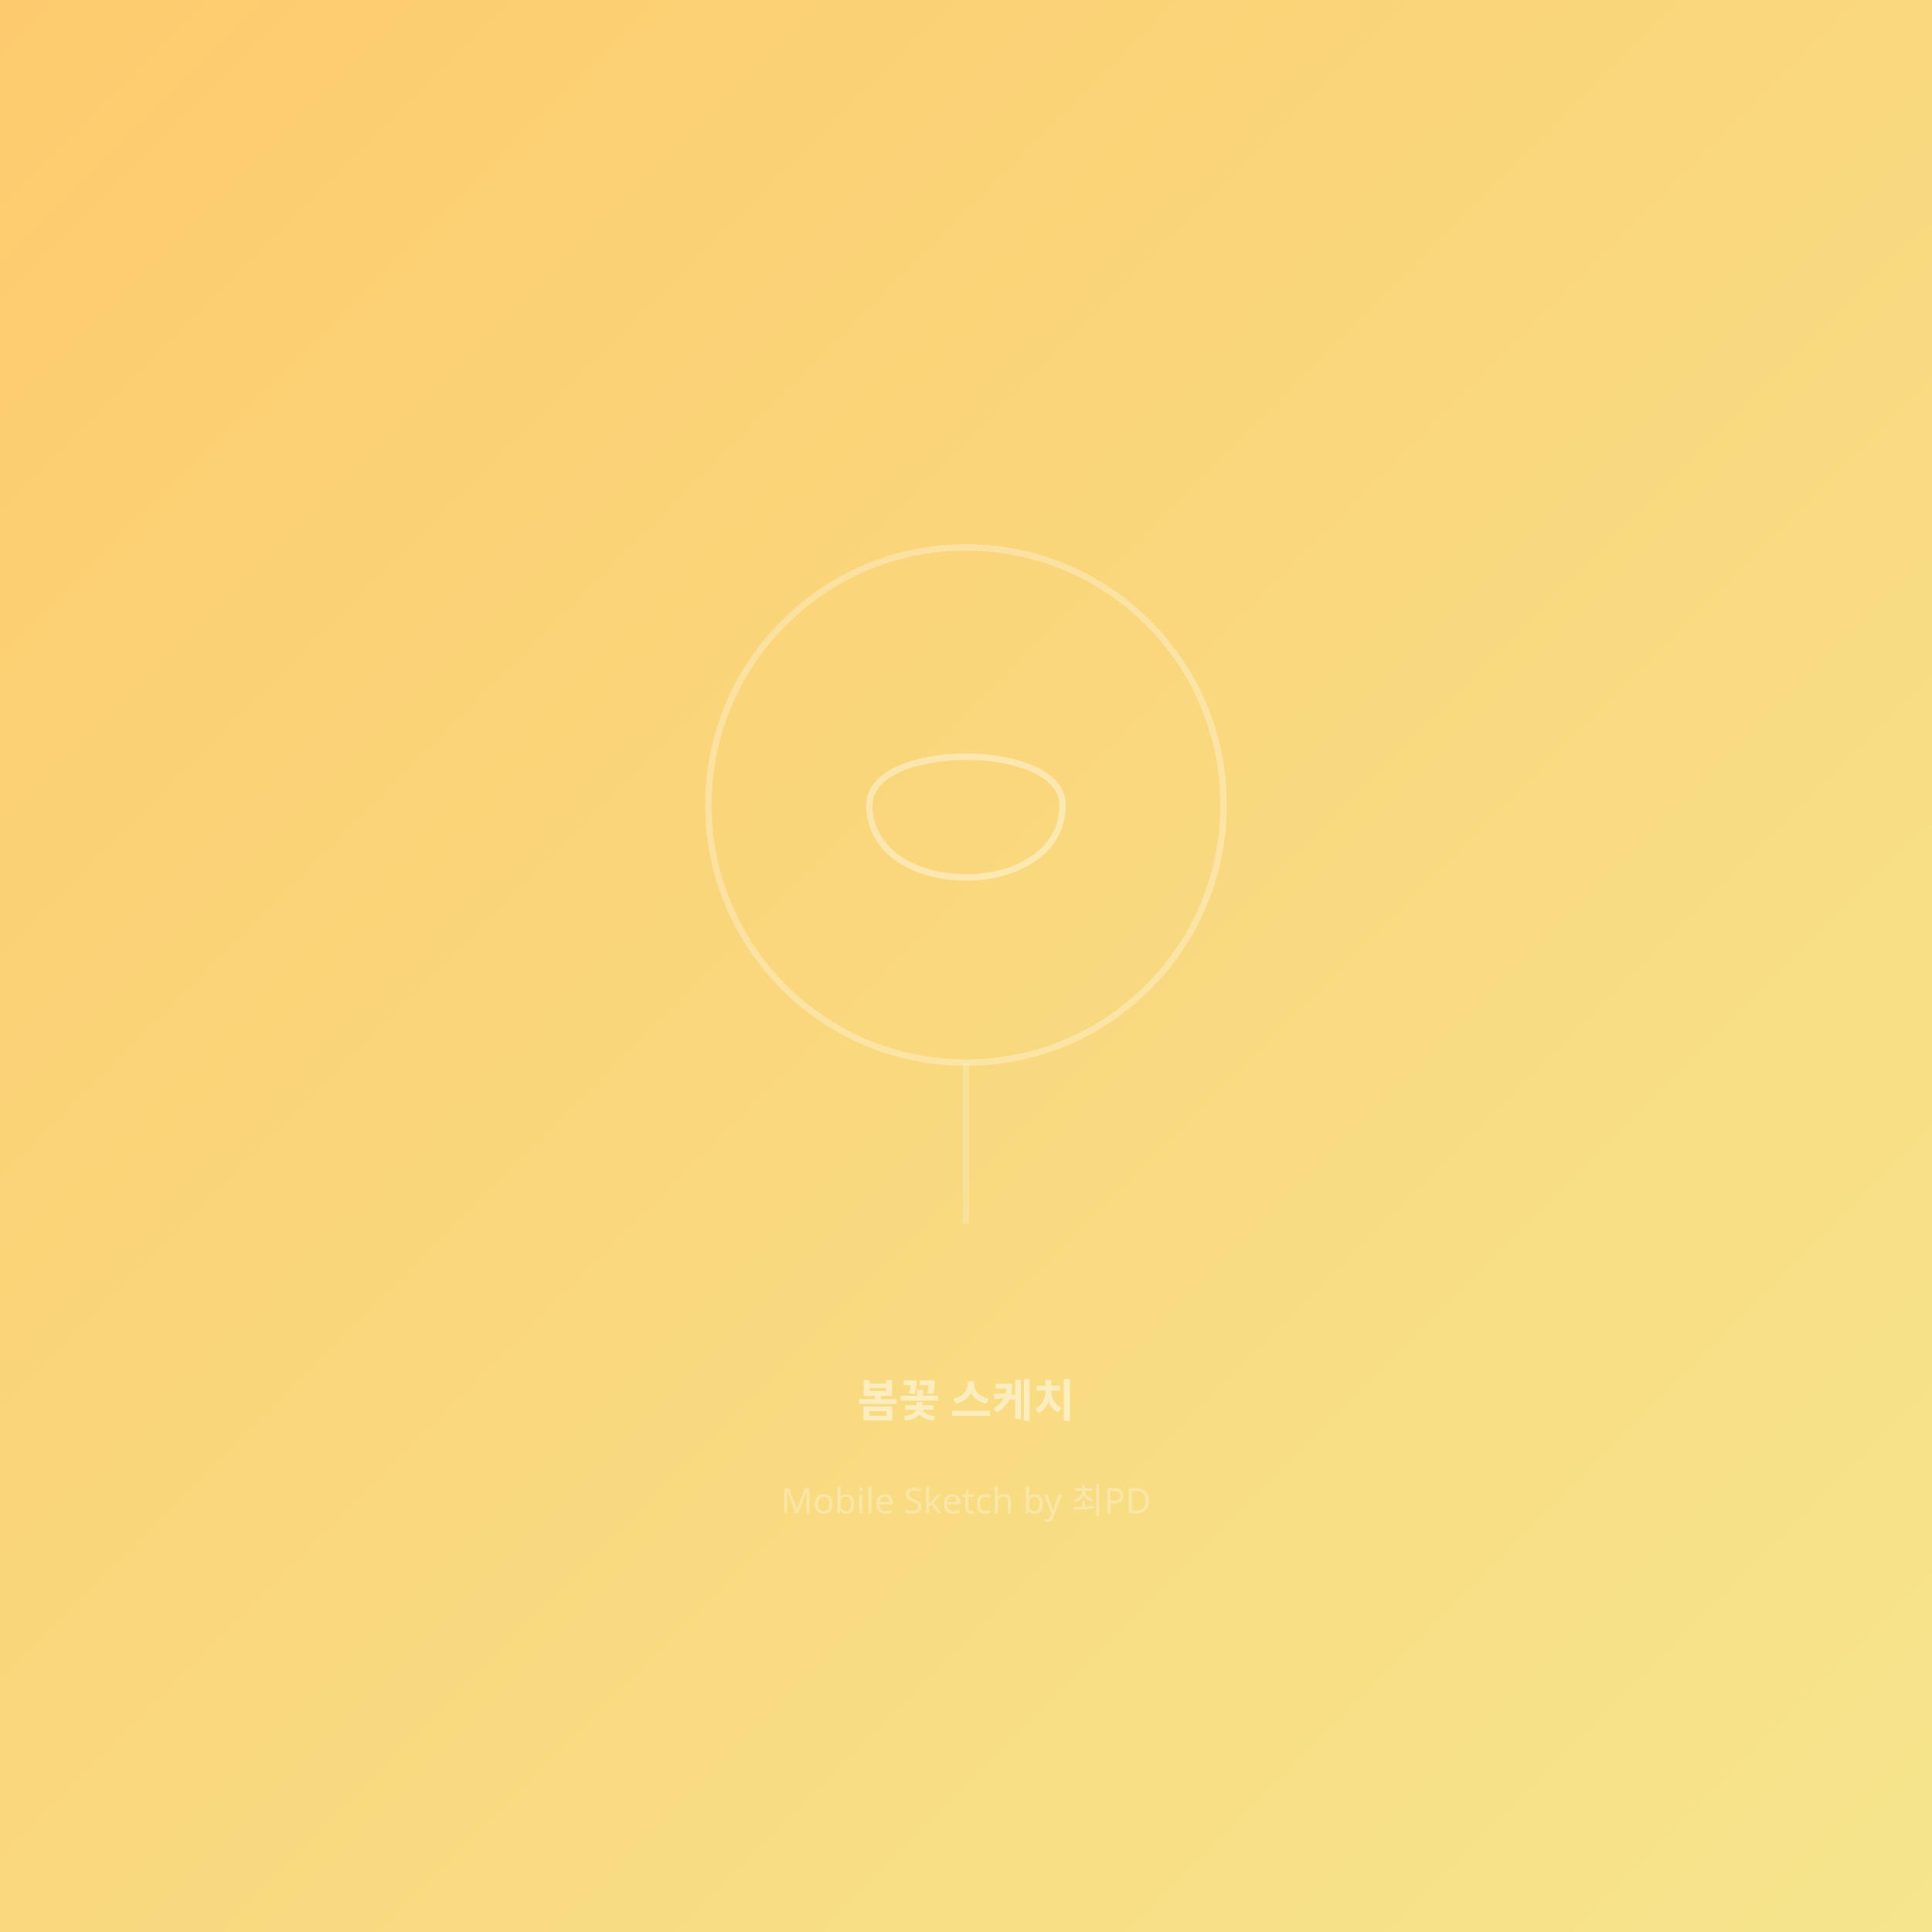
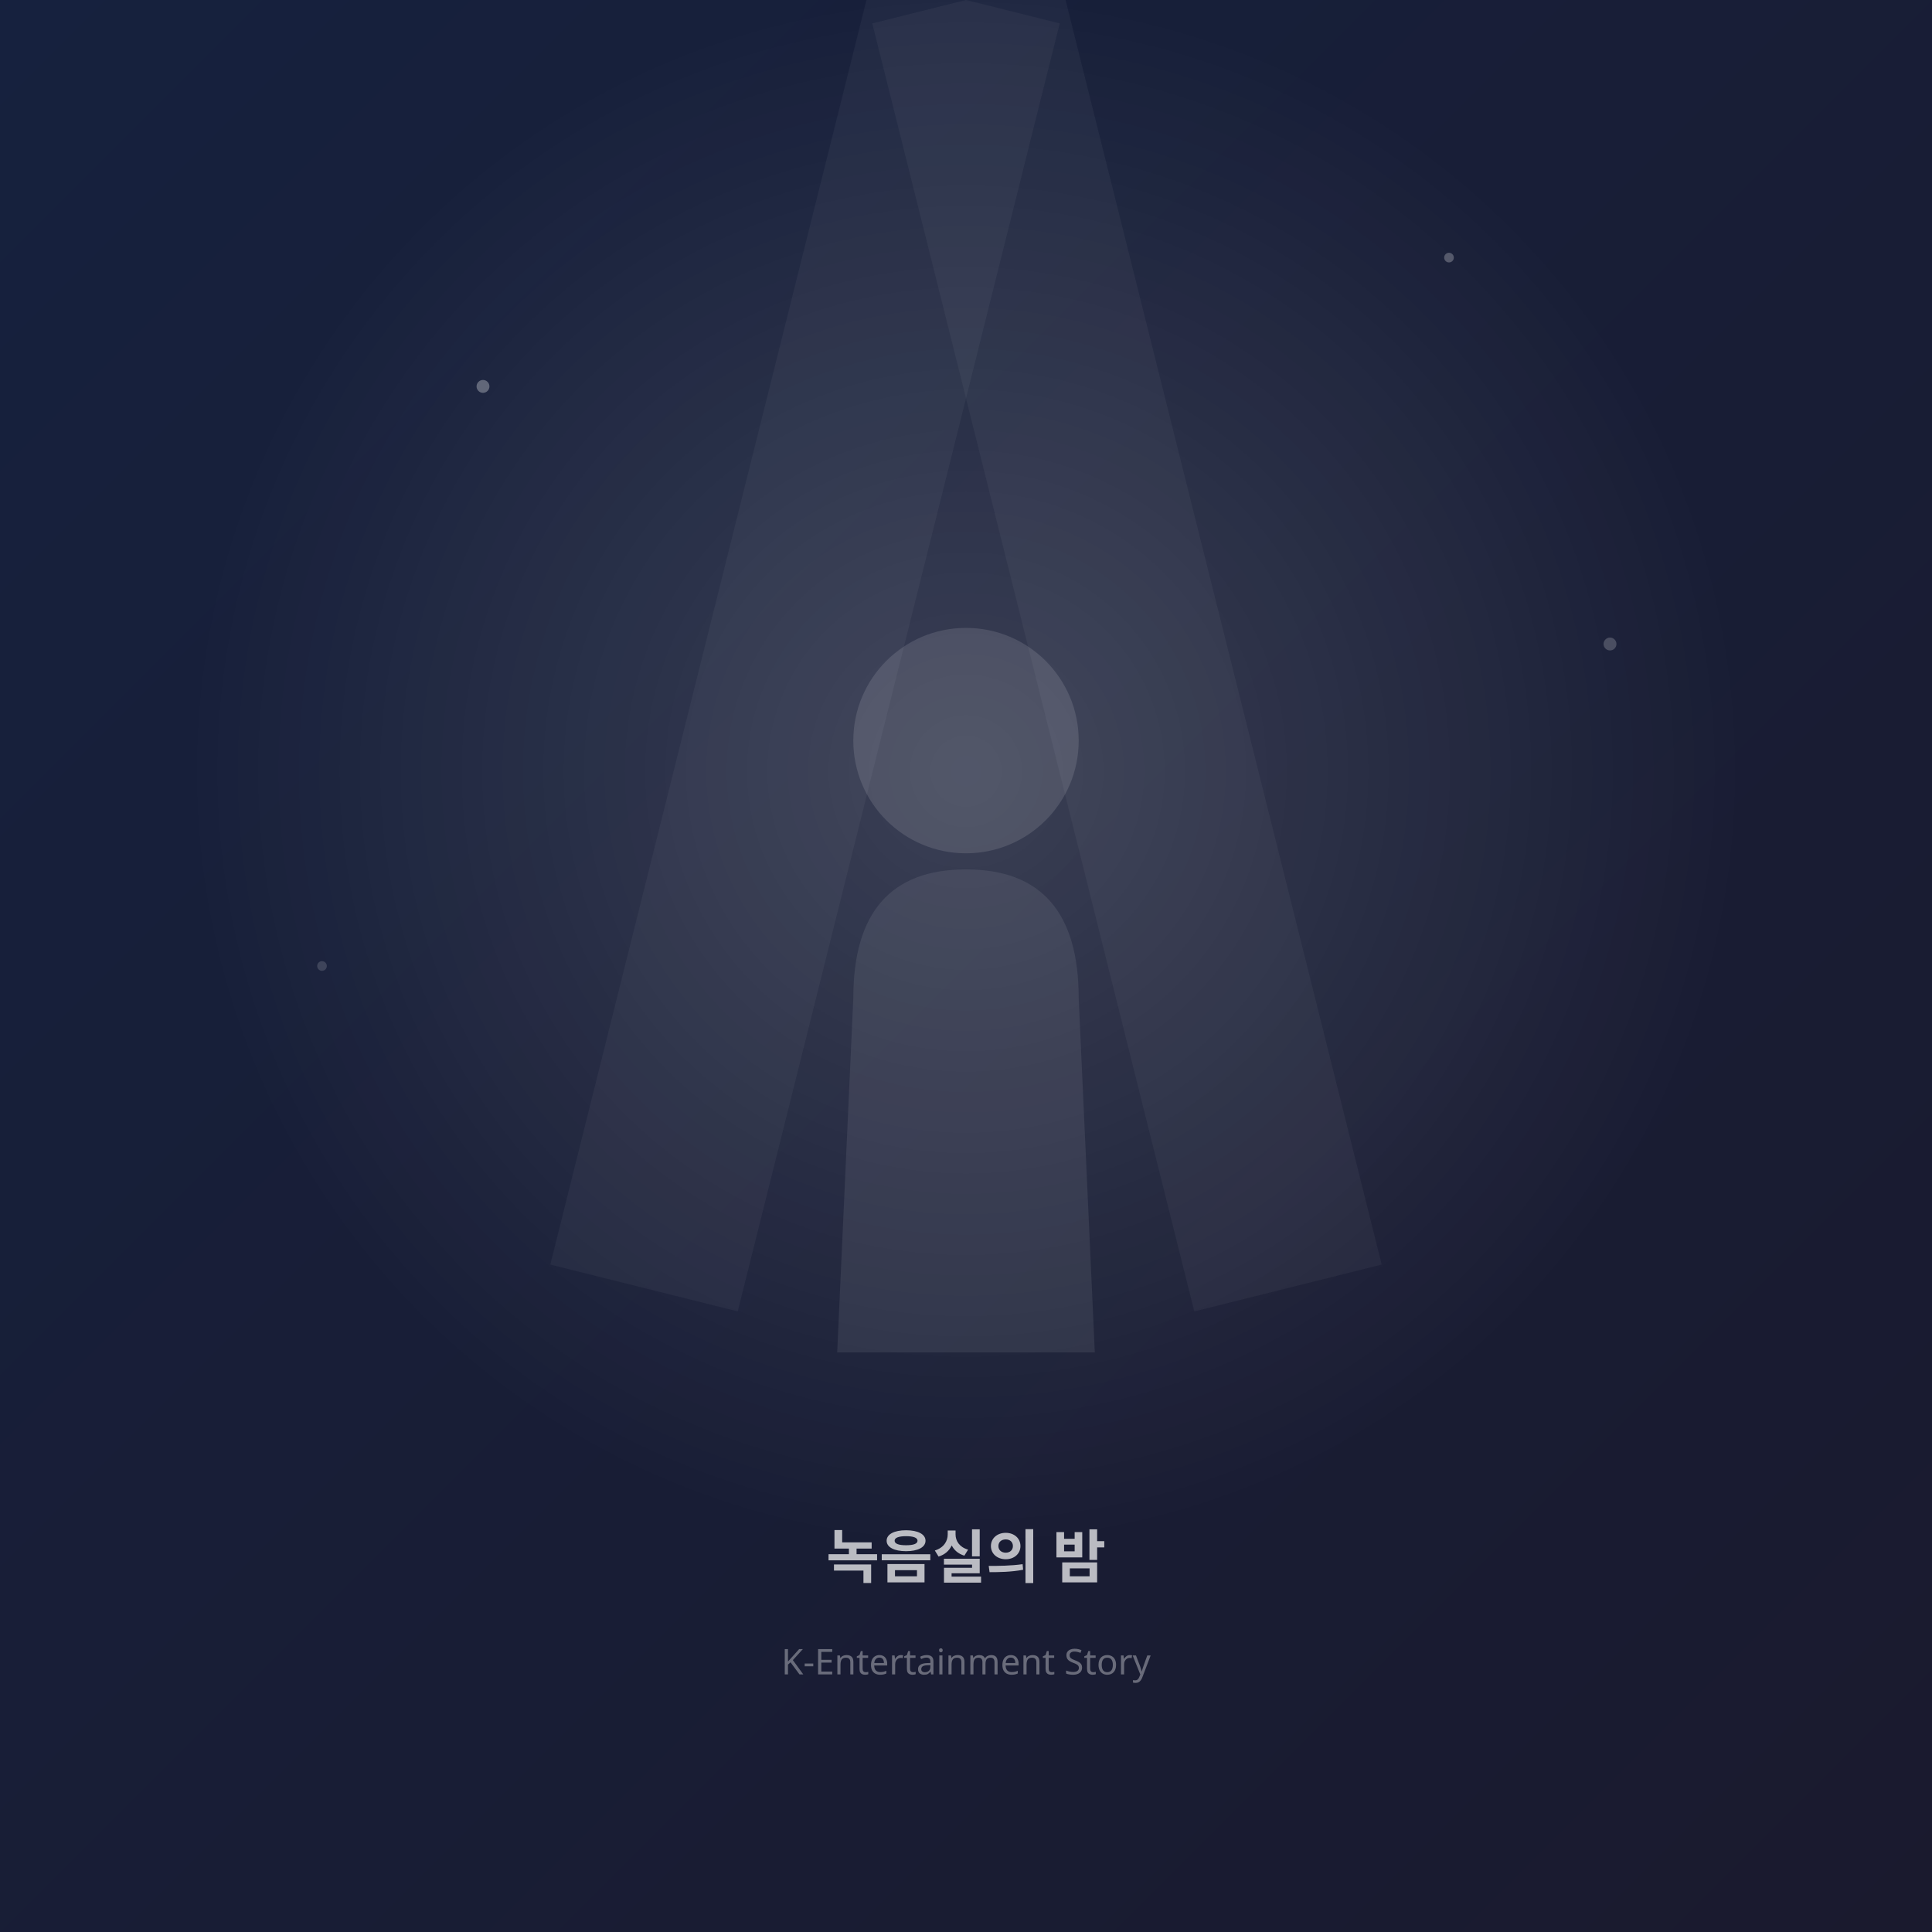
<svg xmlns="http://www.w3.org/2000/svg" width="600" height="600" viewBox="0 0 600 600">
  <defs>
    <linearGradient id="bg3" x1="0%" y1="0%" x2="100%" y2="100%">
-       <stop offset="0%" style="stop-color:#FDCB6E" />
-       <stop offset="100%" style="stop-color:#F6E58D" />
+       <stop offset="0%" style="stop-color:#16213e" />
+       <stop offset="100%" style="stop-color:#1a1a2e" />
    </linearGradient>
+     <radialGradient id="spot3" cx="50%" cy="40%" r="40%">
+       <stop offset="0%" style="stop-color:rgba(255,255,255,0.15)" />
+       <stop offset="100%" style="stop-color:rgba(255,255,255,0)" />
+     </radialGradient>
  </defs>
  <rect width="600" height="600" fill="url(#bg3)" />
-   <circle cx="300" cy="250" r="80" fill="none" stroke="rgba(255,255,255,0.3)" stroke-width="2" />
-   <path d="M270 250 C270 230, 330 230, 330 250 C330 280, 270 280, 270 250" fill="none" stroke="rgba(255,255,255,0.4)" stroke-width="2" />
-   <line x1="300" y1="330" x2="300" y2="380" stroke="rgba(255,255,255,0.2)" stroke-width="2" />
-   <text x="300" y="440" text-anchor="middle" fill="rgba(255,255,255,0.5)" font-family="system-ui" font-size="14" font-weight="600">봄꽃 스케치</text>
-   <text x="300" y="470" text-anchor="middle" fill="rgba(255,255,255,0.3)" font-family="system-ui" font-size="11">Mobile Sketch by 최PD</text>
+   <rect width="600" height="600" fill="url(#spot3)" />
+   <line x1="300" y1="0" x2="200" y2="400" stroke="rgba(255,255,255,0.04)" stroke-width="60" />
+   <line x1="300" y1="0" x2="400" y2="400" stroke="rgba(255,255,255,0.04)" stroke-width="60" />
+   <circle cx="300" cy="230" r="35" fill="rgba(255,255,255,0.12)" />
+   <path d="M265 310 Q265 270, 300 270 Q335 270, 335 310 L340 420 L260 420 Z" fill="rgba(255,255,255,0.08)" />
+   <circle cx="150" cy="120" r="2" fill="rgba(255,255,255,0.3)" />
+   <circle cx="450" cy="80" r="1.5" fill="rgba(255,255,255,0.25)" />
+   <circle cx="500" cy="200" r="2" fill="rgba(255,255,255,0.2)" />
+   <circle cx="100" cy="300" r="1.5" fill="rgba(255,255,255,0.15)" />
+   <text x="300" y="490" text-anchor="middle" fill="rgba(255,255,255,0.7)" font-family="system-ui" font-size="18" font-weight="700">녹음실의 밤</text>
+   <text x="300" y="520" text-anchor="middle" fill="rgba(255,255,255,0.35)" font-family="system-ui" font-size="11">K-Entertainment Story</text>
</svg>
